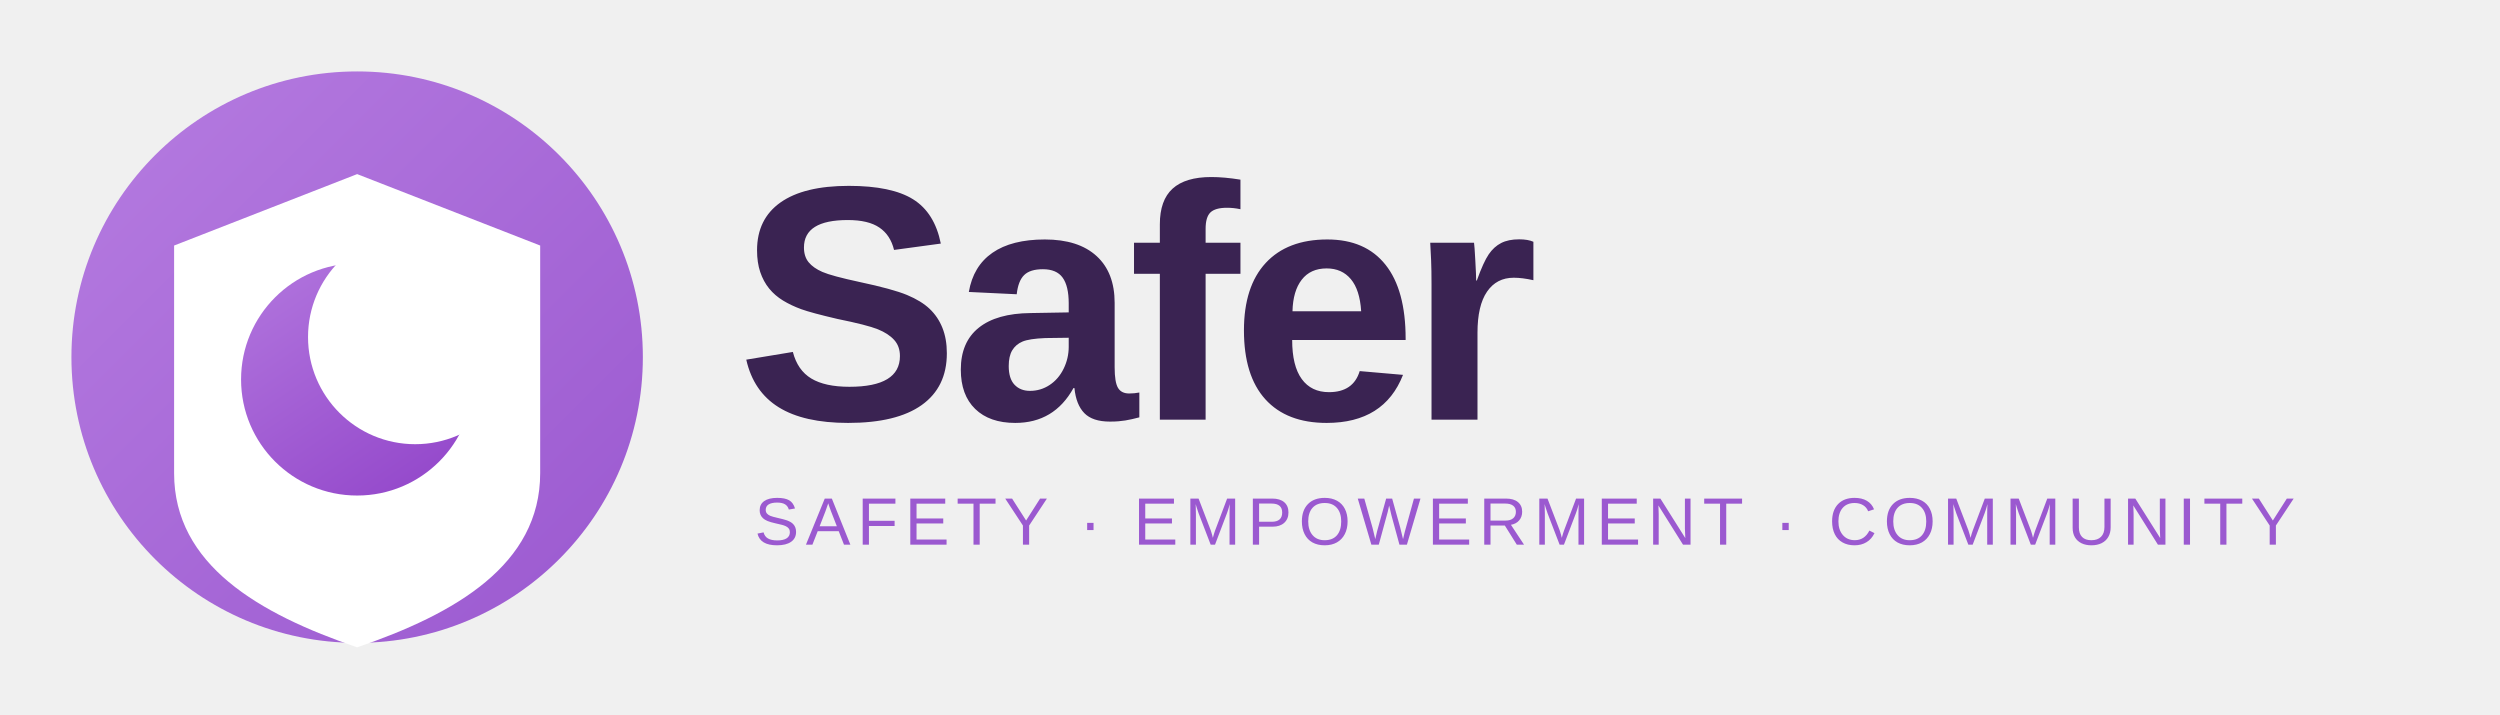
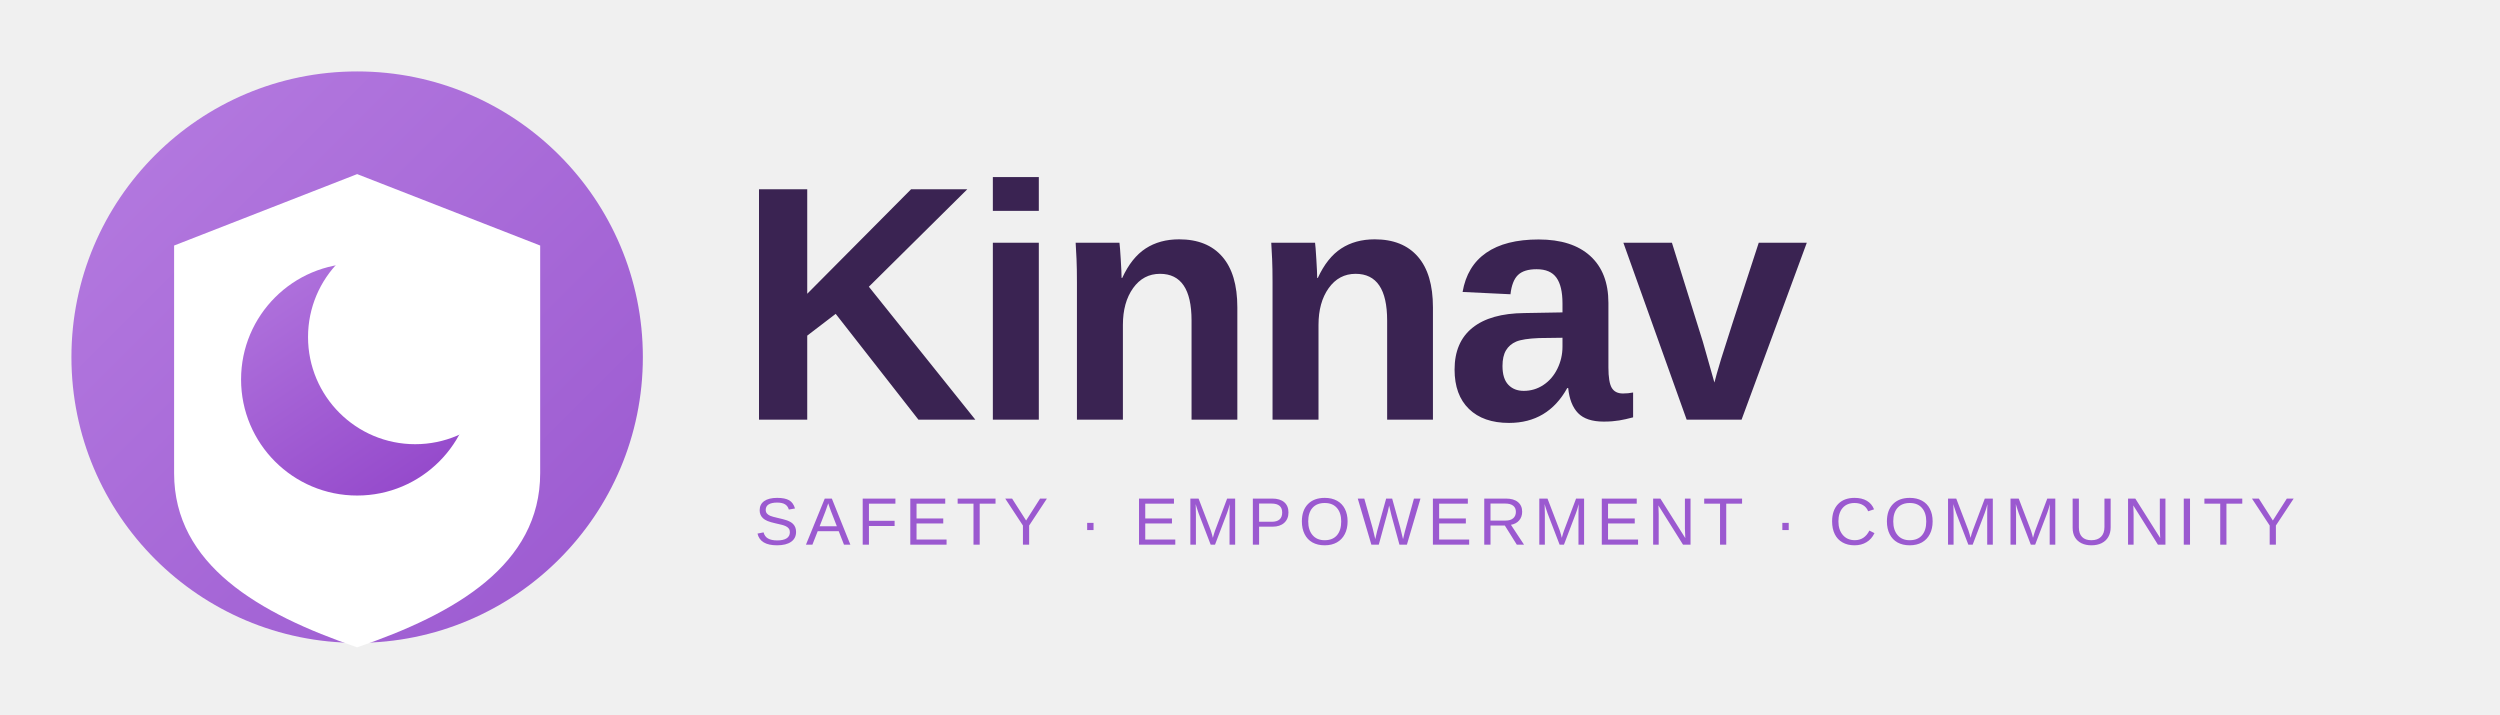
- <svg xmlns="http://www.w3.org/2000/svg" width="1120" height="320" viewBox="0 0 1120 320" fill="none" role="img" aria-label="Safer logo">
+ <svg xmlns="http://www.w3.org/2000/svg" width="1120" height="320" viewBox="0 0 1120 320" fill="none" role="img" aria-label="Kinnav logo">
  <defs>
    <linearGradient id="brand" x1="40" y1="40" x2="280" y2="280" gradientUnits="userSpaceOnUse">
      <stop offset="0" stop-color="#B57BE0" />
      <stop offset="1" stop-color="#9B59D0" />
    </linearGradient>
    <linearGradient id="moon" x1="120" y1="95" x2="215" y2="235" gradientUnits="userSpaceOnUse">
      <stop offset="0" stop-color="#B57BE0" />
      <stop offset="1" stop-color="#8E3FC7" />
    </linearGradient>
    <mask id="crescent">
      <rect width="1120" height="320" fill="black" />
      <circle cx="160" cy="170" r="52" fill="white" />
      <circle cx="186" cy="151" r="48" fill="black" />
    </mask>
  </defs>
  <circle cx="160" cy="160" r="128" fill="url(#brand)" />
  <path d="M160 78 L242 110 C242 110 242 200 242 212 C242 253 204 275 160 290            C116 275 78 253 78 212 C78 200 78 110 78 110 Z" fill="white" />
  <g mask="url(#crescent)">
    <rect x="100" y="95" width="130" height="130" fill="url(#moon)" />
  </g>
-   <text x="330" y="188" font-family="SF Pro Display, Helvetica Neue, Arial, sans-serif" font-size="150" font-weight="700" letter-spacing="-4" fill="#3A2352">Safer</text>
+   <text x="330" y="188" font-family="SF Pro Display, Helvetica Neue, Arial, sans-serif" font-size="150" font-weight="700" letter-spacing="-4" fill="#3A2352">Kinnav</text>
  <text x="338" y="244" font-family="SF Pro Text, Helvetica Neue, Arial, sans-serif" font-size="30" font-weight="500" letter-spacing="3" fill="#9B59D0">SAFETY · EMPOWERMENT · COMMUNITY</text>
</svg>
